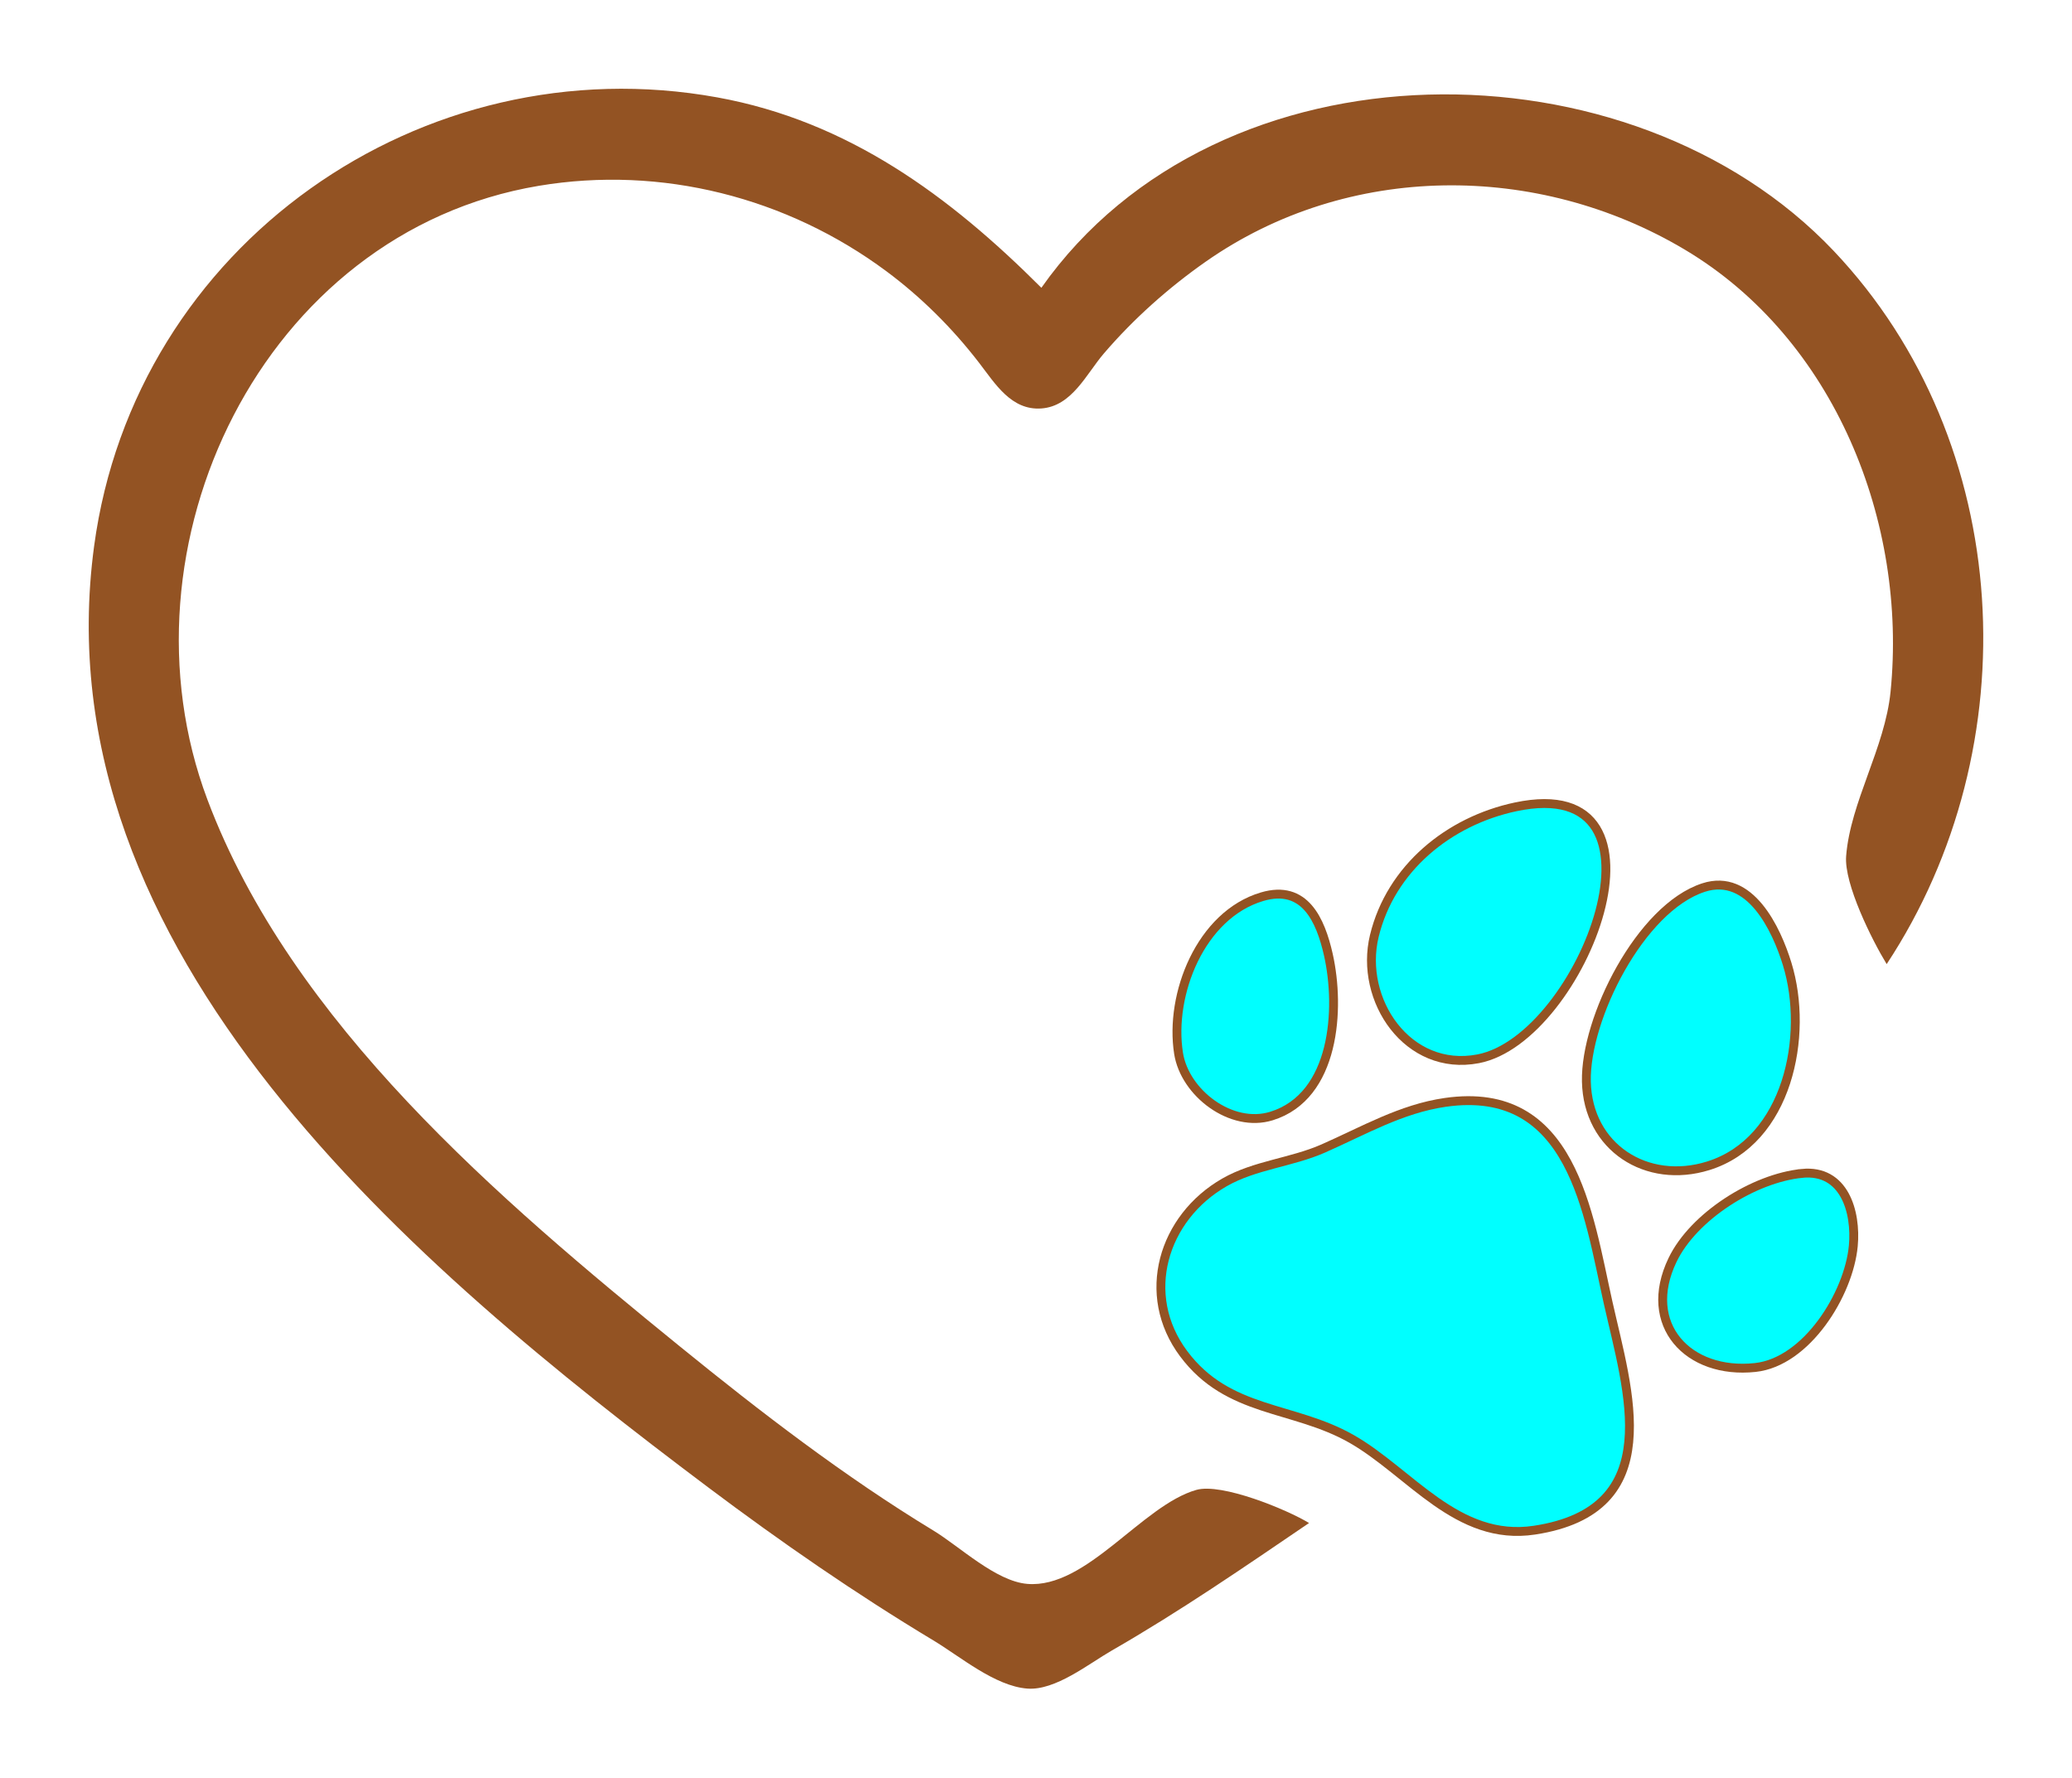
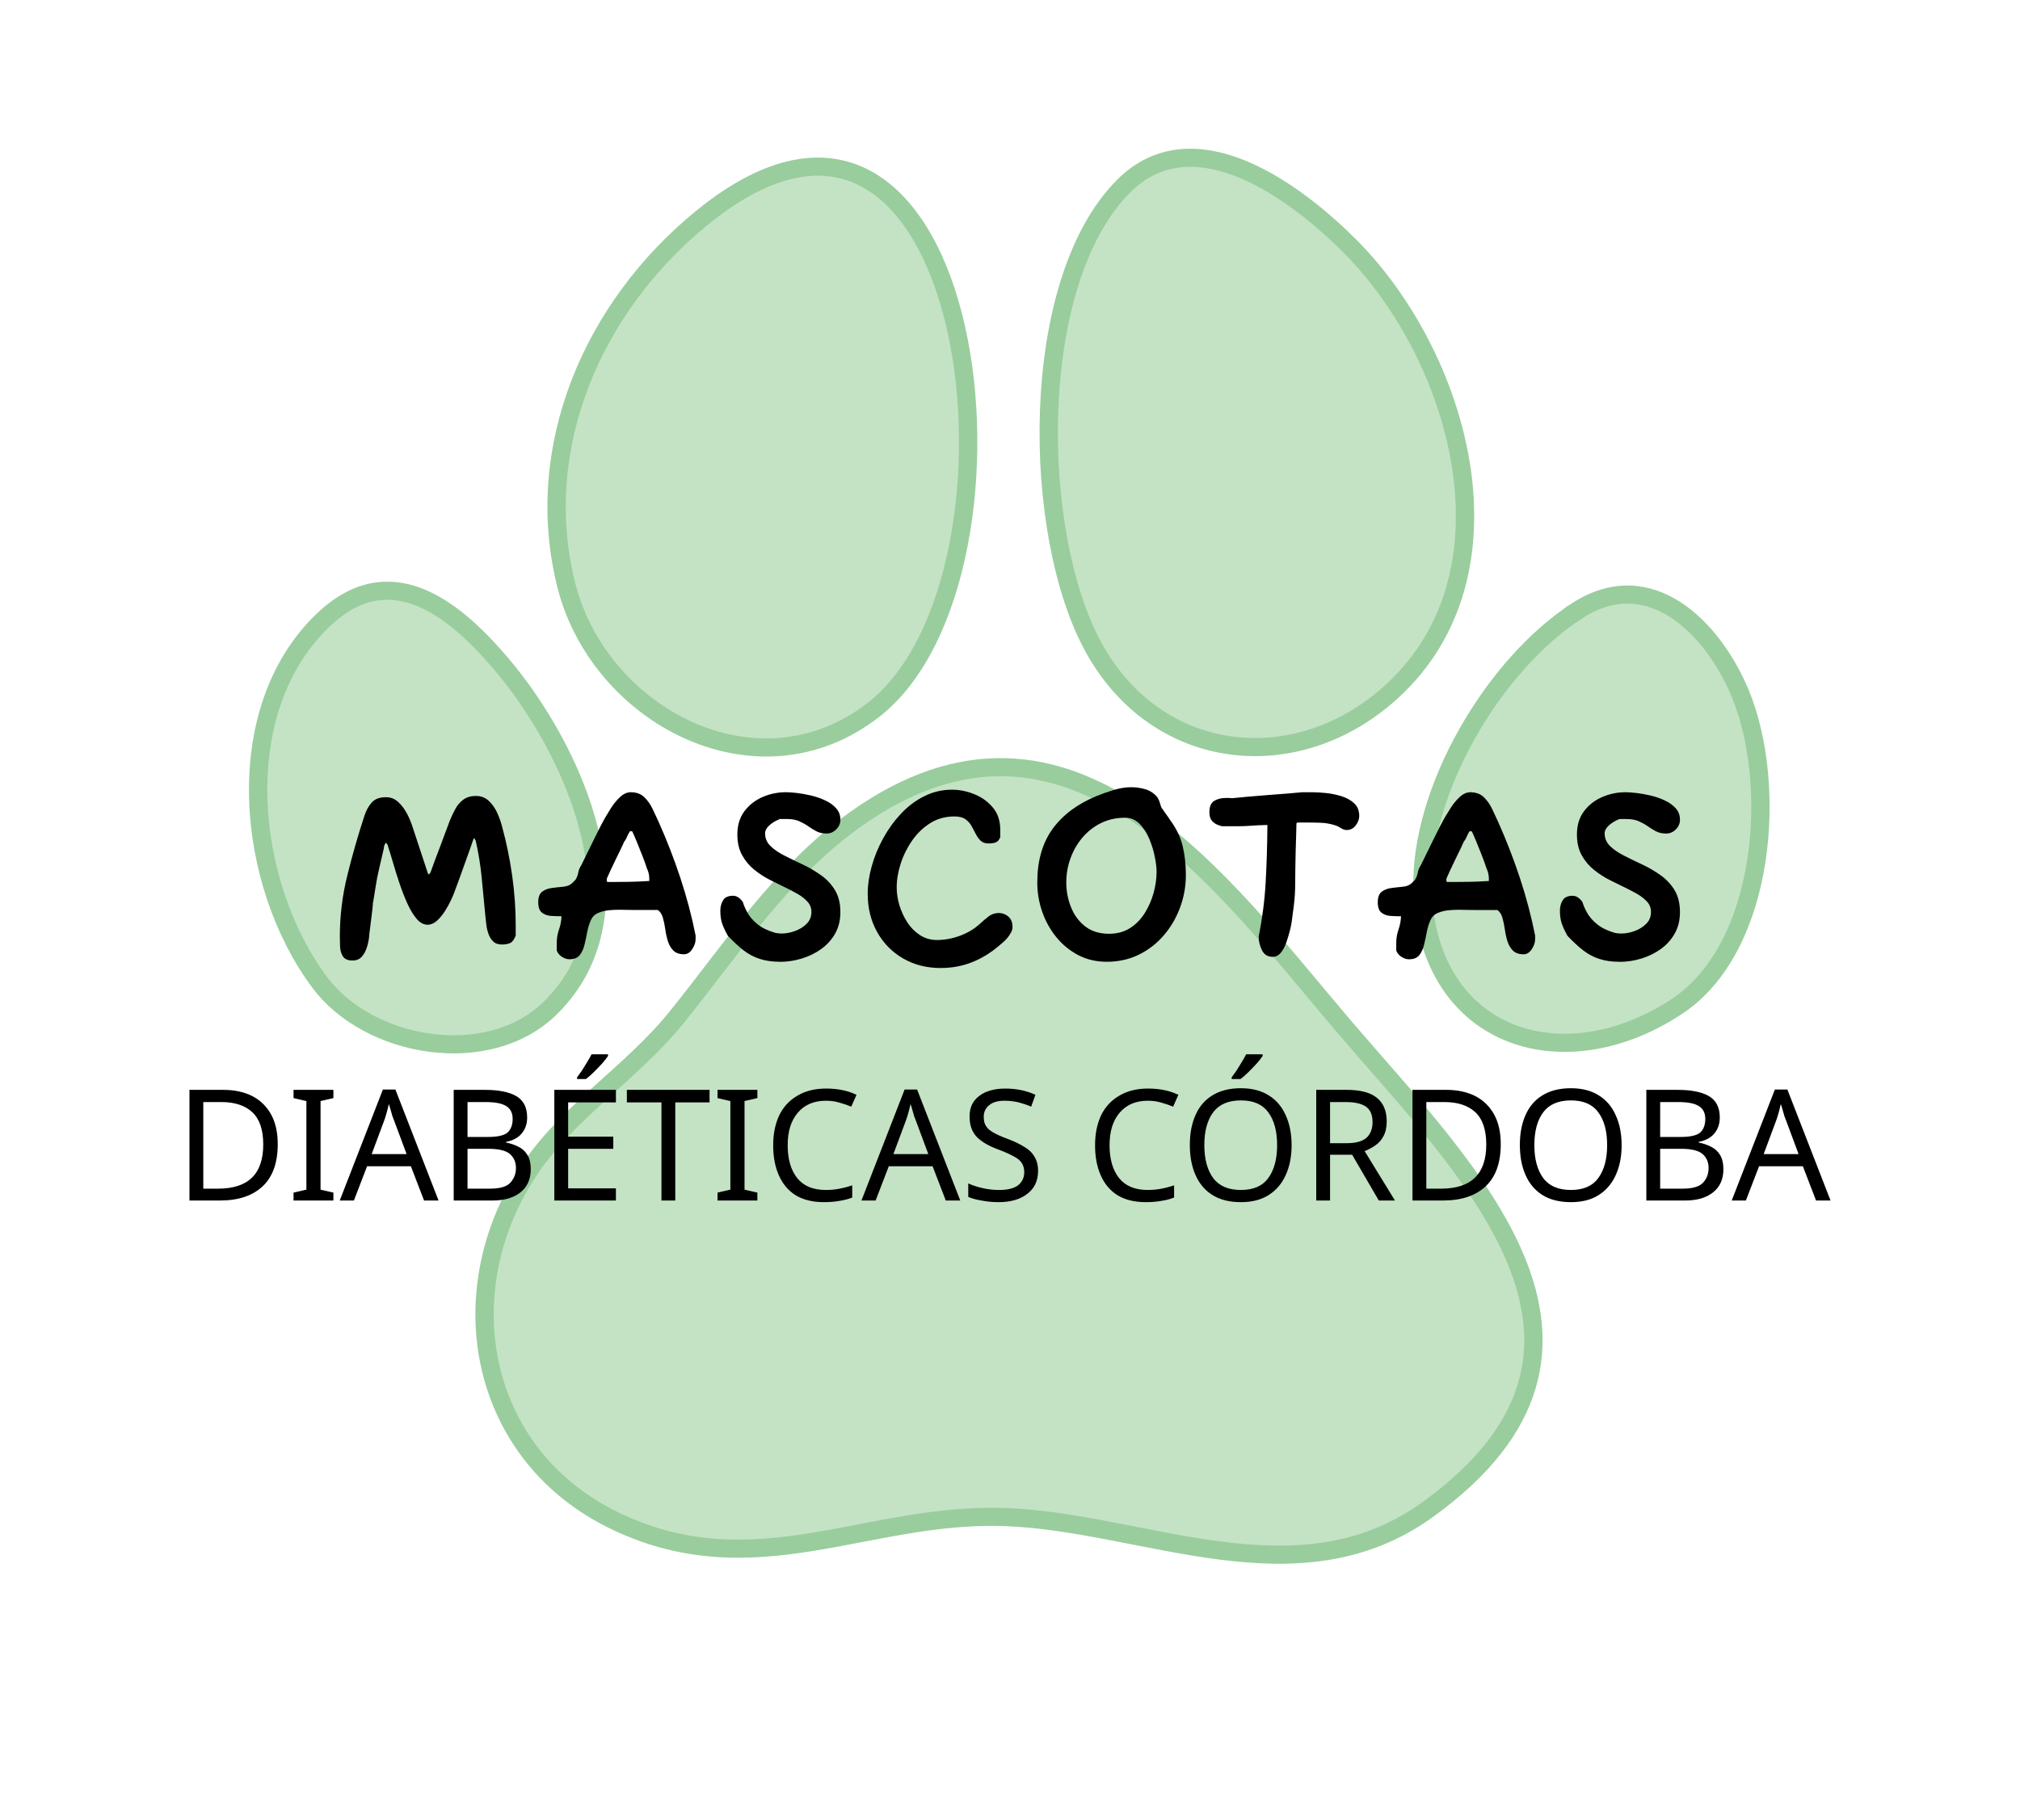
- <svg xmlns="http://www.w3.org/2000/svg" width="116.739mm" height="100.133mm" viewBox="0 0 116.739 100.133" version="1.1" id="svg1" xml:space="preserve">
+ <svg xmlns="http://www.w3.org/2000/svg" width="95.828mm" height="86.327mm" viewBox="0 0 95.828 86.327" version="1.1" id="svg1" xml:space="preserve">
  <defs id="defs1" />
-   <g id="layer1" transform="translate(-58.39352,-16.0533)">
-     <g id="layer1-8" transform="translate(22.68499,-35.3677)">
-       <path style="fill:#00ffff;stroke:#935323;stroke-width:0.5;stroke-dasharray:none;stroke-opacity:1" d="m 137.243,117.522 c -2.72,0.267 -6.121,2.423 -7.302,4.879 -1.757,3.653 0.888,6.46 4.656,6.057 2.905,-0.31 5.277,-4.146 5.529,-6.851 0.179,-1.928 -0.513,-4.318 -2.883,-4.086 z" id="path6" />
-       <path style="fill:#00ffff;stroke:#935323;stroke-width:0.5;stroke-dasharray:none;stroke-opacity:1" d="m 117.135,113.523 c -2.484,0.358 -4.613,1.604 -6.879,2.6 -1.796,0.789 -3.85,0.928 -5.556,1.905 -3.473,1.988 -4.787,6.332 -2.302,9.655 2.511,3.359 6.171,2.927 9.445,4.789 3.31,1.882 5.959,5.811 10.319,5.149 7.515,-1.141 5.268,-7.821 4.145,-12.838 -1.123,-5.014 -2.012,-12.293 -9.172,-11.26" id="path5" />
-       <path style="fill:#00ffff;stroke:#935323;stroke-width:0.5;stroke-dasharray:none;stroke-opacity:1" d="m 106.816,101.936 c -3.463,1.026 -5.23,5.499 -4.706,8.824 0.352,2.234 2.97,4.231 5.235,3.531 3.596,-1.111 3.887,-6.059 3.205,-9.087 -0.438,-1.942 -1.325,-3.982 -3.734,-3.268" id="path4" />
-       <path style="fill:#00ffff;stroke:#935323;stroke-width:0.5;stroke-dasharray:none;stroke-opacity:1" d="m 131.687,101.422 c -3.557,1.154 -6.675,7.373 -6.6,10.925 0.078,3.713 3.404,5.825 6.865,4.748 4.483,-1.395 5.686,-7.331 4.45,-11.363 -0.606,-1.976 -2.094,-5.161 -4.714,-4.311" id="path3" />
-       <path style="fill:#00ffff;stroke:#935323;stroke-width:0.5;stroke-dasharray:none;stroke-opacity:1" d="m 121.104,96.874 c -3.768,0.799 -7.04,3.462 -7.964,7.271 -0.874,3.606 1.877,7.684 5.847,6.923 5.899,-1.131 11.661,-16.219 2.117,-14.194" id="path2" />
-       <path style="fill:#935323;stroke:none" d="m 109.462,137.219 c -1.255,-0.766 -4.926,-2.27 -6.35,-1.866 -3.059,0.869 -6.179,5.576 -9.525,5.295 -1.776,-0.149 -3.806,-2.104 -5.292,-3.006 C 83.29,134.604 78.547,130.956 74.008,127.267 63.85,119.013 52.136,109.067 47.397,96.473 42.036,82.222 50.472,64.499 66.07,61.888 c 6.894,-1.154 13.97,0.647 19.579,4.814 1.977,1.469 3.728,3.215 5.229,5.165 0.899,1.167 1.808,2.684 3.502,2.564 1.724,-0.122 2.528,-1.936 3.519,-3.094 1.668,-1.948 3.642,-3.705 5.741,-5.175 8.02,-5.617 18.704,-5.613 26.988,-0.681 8.467,5.041 12.55,15.37 11.597,24.907 -0.318,3.177 -2.263,6.212 -2.503,9.26 -0.124,1.567 1.462,4.742 2.284,6.085 8.065,-12.227 7.241,-29.376 -2.976,-40.168 C 127.612,53.504 104.384,53.433 94.381,67.633 89.208,62.46 83.492,58.245 76.125,56.908 59.495,53.889 43.297,65.22 41.011,82.185 c -3.091,22.944 18.107,40.638 34.584,53.015 4.094,3.075 8.311,5.993 12.7,8.632 1.52,0.914 3.467,2.573 5.292,2.714 1.584,0.122 3.453,-1.393 4.763,-2.145 3.827,-2.197 7.468,-4.704 11.113,-7.183" id="path1" />
-     </g>
+   <g id="layer1" transform="translate(-65.59428,-116.863)" style="fill:#deaa87;fill-opacity:1" />
+   <g id="g10" transform="matrix(1.54277,-0.795719,0.8051309,1.524736,-219.4316,50.52919)" style="fill:#c4e3c4;fill-opacity:1;stroke:#99cd9d;stroke-opacity:1">
+     <path style="fill:#c4e3c4;fill-opacity:1;stroke:#99cd9d;stroke-width:0.5;stroke-dasharray:none;stroke-opacity:1" d="m 155.701,67.123 c -2.72,0.267 -6.121,2.423 -7.302,4.879 -1.757,3.653 0.888,6.46 4.656,6.057 2.905,-0.31 5.277,-4.146 5.529,-6.851 0.179,-1.928 -0.513,-4.318 -2.883,-4.086 z" id="path6" />
+     <path style="fill:#c4e3c4;fill-opacity:1;stroke:#99cd9d;stroke-width:0.5;stroke-dasharray:none;stroke-opacity:1" d="m 135.593,63.123 c -2.484,0.358 -4.613,1.604 -6.879,2.6 -1.796,0.789 -3.85,0.928 -5.556,1.905 -3.473,1.988 -4.787,6.332 -2.302,9.655 2.511,3.359 6.171,2.927 9.445,4.789 3.31,1.882 5.959,5.811 10.319,5.149 7.515,-1.141 5.268,-7.821 4.145,-12.838 -1.123,-5.014 -2.012,-12.293 -9.172,-11.26" id="path5" />
+     <path style="fill:#c4e3c4;fill-opacity:1;stroke:#99cd9d;stroke-width:0.5;stroke-dasharray:none;stroke-opacity:1" d="m 125.274,51.536 c -3.463,1.026 -5.23,5.499 -4.706,8.824 0.352,2.234 2.97,4.231 5.235,3.531 3.596,-1.111 3.887,-6.059 3.205,-9.087 -0.438,-1.942 -1.325,-3.982 -3.734,-3.268" id="path4" />
+     <path style="fill:#c4e3c4;fill-opacity:1;stroke:#99cd9d;stroke-width:0.5;stroke-dasharray:none;stroke-opacity:1" d="m 150.145,51.022 c -3.557,1.154 -6.675,7.373 -6.6,10.925 0.078,3.713 3.404,5.825 6.865,4.748 4.483,-1.395 5.686,-7.331 4.45,-11.363 -0.606,-1.976 -2.094,-5.161 -4.714,-4.311" id="path3" />
+     <path style="fill:#c4e3c4;fill-opacity:1;stroke:#99cd9d;stroke-width:0.5;stroke-dasharray:none;stroke-opacity:1" d="m 139.561,46.474 c -3.768,0.799 -7.04,3.462 -7.964,7.271 -0.874,3.606 1.877,7.684 5.847,6.923 5.899,-1.131 11.661,-16.219 2.117,-14.194" id="path2" />
  </g>
+   <text x="8.271" y="56.965" font-family="Padauk" font-size="7.341px" fill="#000000" id="text1" style="stroke:none;stroke-width:0.2;stroke-linecap:round;stroke-linejoin:round;stroke-dasharray:none;stroke-opacity:1;paint-order:fill markers stroke">DIABÉTICAS CÓRDOBA</text>
+   <path d="m 16.728,45.577 q -0.332,0 -0.456,-0.19 -0.126,-0.19 -0.138,-0.458 -0.012,-0.266 -0.012,-0.479 0,-1.483 0.356,-2.919 0.356,-1.436 0.807,-2.813 0.131,-0.403 0.356,-0.646 0.225,-0.244 0.665,-0.244 0.332,0 0.57,0.214 0.237,0.214 0.411,0.527 0.171,0.316 0.266,0.612 l 0.748,2.267 0.047,0.047 q 0.036,-0.036 0.059,-0.071 0.024,-0.036 0.036,-0.083 0.059,-0.166 0.185,-0.506 0.123,-0.337 0.273,-0.724 0.147,-0.385 0.266,-0.712 0.119,-0.325 0.166,-0.444 0.119,-0.297 0.268,-0.57 0.147,-0.273 0.385,-0.446 0.237,-0.171 0.593,-0.171 0.356,0 0.605,0.23 0.249,0.233 0.403,0.57 0.154,0.339 0.237,0.672 0.309,1.139 0.475,2.319 0.166,1.182 0.166,2.357 v 0.475 q -0.107,0.285 -0.261,0.356 -0.154,0.071 -0.392,0.071 -0.273,0 -0.42,-0.15 -0.15,-0.147 -0.225,-0.373 -0.078,-0.225 -0.102,-0.468 -0.024,-0.244 -0.047,-0.434 -0.083,-0.866 -0.166,-1.74 -0.083,-0.871 -0.285,-1.761 l -0.059,-0.107 h -0.036 q -0.083,0.249 -0.214,0.61 -0.131,0.363 -0.266,0.743 -0.138,0.38 -0.244,0.676 -0.107,0.297 -0.154,0.415 -0.059,0.178 -0.183,0.451 -0.126,0.273 -0.304,0.553 -0.178,0.278 -0.385,0.463 -0.209,0.183 -0.434,0.183 -0.285,0 -0.522,-0.28 -0.237,-0.278 -0.439,-0.722 -0.202,-0.446 -0.373,-0.957 -0.173,-0.51 -0.309,-0.985 -0.138,-0.475 -0.244,-0.795 0,-0.059 -0.095,-0.154 -0.059,0.083 -0.076,0.142 -0.019,0.059 -0.019,0.119 -0.107,0.475 -0.218,0.942 -0.114,0.47 -0.185,0.957 -0.036,0.214 -0.064,0.408 -0.031,0.197 -0.055,0.316 0,0.107 -0.029,0.332 -0.031,0.225 -0.059,0.479 -0.031,0.256 -0.059,0.47 -0.031,0.214 -0.031,0.297 -0.024,0.237 -0.107,0.506 -0.083,0.266 -0.242,0.444 -0.161,0.178 -0.434,0.178 z m 10.289,-0.059 q -0.178,0 -0.356,-0.114 -0.178,-0.112 -0.249,-0.301 v -0.368 q 0,-0.32 0.107,-0.629 0.107,-0.309 0.119,-0.629 -0.249,0 -0.506,-0.017 -0.254,-0.019 -0.425,-0.157 -0.173,-0.135 -0.173,-0.491 0,-0.356 0.183,-0.498 0.185,-0.142 0.458,-0.178 0.273,-0.036 0.534,-0.059 0.261,-0.024 0.415,-0.154 l 0.178,-0.178 q 0.095,-0.154 0.131,-0.344 0.036,-0.19 0.142,-0.344 0.071,-0.154 0.233,-0.475 0.159,-0.32 0.337,-0.688 0.178,-0.368 0.332,-0.665 0.154,-0.297 0.214,-0.403 0.119,-0.202 0.301,-0.494 0.185,-0.29 0.427,-0.515 0.244,-0.225 0.506,-0.225 0.392,0 0.636,0.23 0.242,0.233 0.396,0.558 0.154,0.328 0.285,0.612 0.57,1.27 1.028,2.646 0.456,1.377 0.729,2.753 v 0.178 q 0,0.225 -0.161,0.47 -0.159,0.242 -0.385,0.242 -0.332,0 -0.51,-0.178 -0.178,-0.178 -0.261,-0.451 -0.083,-0.273 -0.123,-0.57 -0.043,-0.297 -0.114,-0.541 -0.071,-0.242 -0.237,-0.361 H 30.162 q -0.178,0 -0.38,-0.005 -0.202,-0.007 -0.403,-0.007 -0.249,0 -0.494,0.024 -0.242,0.024 -0.456,0.107 -0.273,0.095 -0.392,0.351 -0.119,0.254 -0.178,0.567 -0.059,0.316 -0.131,0.612 -0.071,0.297 -0.225,0.491 -0.154,0.197 -0.487,0.197 m 1.804,-3.667 h 0.297 q 0.403,0 0.752,-0.007 0.351,-0.005 0.933,-0.04 v -0.107 q 0,-0.131 -0.029,-0.256 -0.031,-0.123 -0.09,-0.254 -0.083,-0.261 -0.225,-0.622 -0.142,-0.363 -0.273,-0.679 -0.131,-0.313 -0.19,-0.432 -0.012,-0.012 -0.071,-0.012 h -0.036 q -0.083,0.119 -0.138,0.254 -0.052,0.138 -0.147,0.256 -0.047,0.119 -0.159,0.349 -0.114,0.233 -0.244,0.501 -0.131,0.266 -0.242,0.508 -0.114,0.244 -0.173,0.387 v 0.059 q 0,0.095 0.036,0.095 z m 8.177,3.786 q -0.546,0 -0.961,-0.138 -0.415,-0.135 -0.767,-0.408 -0.349,-0.273 -0.741,-0.688 -0.178,-0.32 -0.268,-0.574 -0.088,-0.256 -0.088,-0.612 0,-0.285 0.131,-0.498 0.131,-0.214 0.475,-0.214 0.249,0 0.463,0.297 0.059,0.214 0.214,0.498 0.154,0.285 0.468,0.546 0.316,0.261 0.838,0.415 0.142,0.036 0.32,0.036 0.309,0 0.634,-0.119 0.328,-0.119 0.553,-0.344 0.225,-0.225 0.225,-0.558 0,-0.285 -0.185,-0.487 -0.183,-0.202 -0.437,-0.351 -0.256,-0.147 -0.47,-0.254 -0.415,-0.202 -0.843,-0.415 -0.427,-0.214 -0.783,-0.506 -0.356,-0.29 -0.574,-0.693 -0.221,-0.403 -0.221,-0.973 0,-0.653 0.332,-1.099 0.332,-0.444 0.859,-0.676 0.529,-0.23 1.111,-0.23 0.202,0 0.517,0.036 0.313,0.036 0.669,0.119 0.356,0.083 0.676,0.233 0.32,0.147 0.522,0.373 0.202,0.225 0.202,0.546 0,0.261 -0.197,0.456 -0.195,0.197 -0.456,0.197 -0.285,0 -0.487,-0.107 -0.202,-0.107 -0.385,-0.237 -0.185,-0.131 -0.422,-0.237 -0.237,-0.107 -0.582,-0.107 h -0.344 q -0.297,0.119 -0.498,0.301 -0.202,0.185 -0.202,0.375 0,0.356 0.256,0.605 0.254,0.249 0.665,0.456 0.408,0.209 0.866,0.422 0.456,0.214 0.864,0.506 0.411,0.29 0.665,0.71 0.256,0.422 0.256,1.04 0,0.582 -0.249,1.021 -0.249,0.439 -0.665,0.736 -0.415,0.297 -0.926,0.451 -0.51,0.154 -1.032,0.154 z m 7.631,0.297 q -0.997,0 -1.78,-0.451 -0.783,-0.451 -1.234,-1.251 -0.451,-0.802 -0.451,-1.823 0,-0.617 0.19,-1.298 0.19,-0.684 0.541,-1.324 0.349,-0.641 0.843,-1.17 0.491,-0.527 1.108,-0.835 0.617,-0.309 1.317,-0.309 0.534,0 1.063,0.214 0.527,0.214 0.878,0.634 0.349,0.422 0.349,1.051 v 0.356 q -0.083,0.202 -0.225,0.249 -0.142,0.047 -0.32,0.047 -0.249,0 -0.387,-0.131 -0.135,-0.131 -0.23,-0.32 -0.095,-0.19 -0.202,-0.38 -0.107,-0.19 -0.29,-0.32 -0.185,-0.131 -0.517,-0.131 -0.641,0 -1.144,0.313 -0.506,0.316 -0.862,0.826 -0.356,0.51 -0.546,1.099 -0.19,0.586 -0.19,1.132 0,0.415 0.131,0.85 0.131,0.432 0.373,0.807 0.244,0.373 0.6,0.603 0.356,0.233 0.807,0.233 0.546,0 1.092,-0.202 0.546,-0.202 0.949,-0.57 0.19,-0.178 0.403,-0.344 0.214,-0.166 0.487,-0.166 0.261,0 0.458,0.173 0.195,0.171 0.195,0.491 0,0.131 -0.071,0.261 -0.071,0.131 -0.166,0.249 -0.083,0.107 -0.19,0.195 -0.107,0.09 -0.214,0.185 -0.593,0.51 -1.282,0.783 -0.688,0.273 -1.483,0.273 z m 7.868,-0.297 q -0.748,0 -1.353,-0.32 -0.605,-0.32 -1.037,-0.854 -0.434,-0.534 -0.665,-1.203 -0.233,-0.672 -0.233,-1.384 0,-1.543 0.729,-2.547 0.731,-1.002 2.096,-1.559 0.344,-0.142 0.79,-0.28 0.444,-0.135 0.835,-0.135 0.356,0 0.688,0.1 0.332,0.102 0.558,0.375 0.083,0.131 0.119,0.266 0.036,0.138 0.095,0.268 h 0.012 q 0.024,0.036 0.102,0.147 0.076,0.114 0.159,0.225 0.083,0.114 0.107,0.161 0.451,0.605 0.605,1.239 0.154,0.636 0.154,1.384 0,0.795 -0.273,1.538 -0.273,0.741 -0.771,1.322 -0.498,0.582 -1.187,0.921 -0.688,0.337 -1.531,0.337 m 0.119,-1.329 q 0.57,0 0.992,-0.268 0.42,-0.266 0.7,-0.712 0.278,-0.444 0.42,-0.959 0.142,-0.517 0.142,-1.016 0,-0.261 -0.083,-0.688 -0.083,-0.427 -0.261,-0.854 -0.178,-0.427 -0.463,-0.719 -0.285,-0.29 -0.688,-0.29 -0.629,0 -1.144,0.254 -0.517,0.256 -0.885,0.695 -0.368,0.439 -0.563,0.985 -0.197,0.546 -0.197,1.139 0,0.605 0.221,1.163 0.218,0.558 0.669,0.914 0.451,0.356 1.139,0.356 z m 7.749,1.092 q -0.344,0 -0.498,-0.316 -0.154,-0.313 -0.154,-0.634 0.261,-1.317 0.332,-2.594 0.071,-1.275 0.083,-2.711 -0.463,0.012 -0.771,0.036 -0.309,0.024 -0.617,0.024 h -0.76 q -0.285,-0.059 -0.444,-0.214 -0.161,-0.154 -0.161,-0.451 0,-0.403 0.233,-0.541 0.23,-0.135 0.551,-0.135 0.071,0 0.142,0 0.071,0 0.142,0.012 0.225,-0.024 0.688,-0.066 0.463,-0.04 0.997,-0.083 0.534,-0.04 0.985,-0.076 0.451,-0.036 0.665,-0.059 h 0.475 q 0.261,0 0.636,0.036 0.373,0.036 0.741,0.15 0.368,0.112 0.612,0.337 0.242,0.225 0.242,0.605 0,0.225 -0.166,0.444 -0.166,0.221 -0.427,0.221 -0.142,0 -0.297,-0.102 -0.154,-0.1 -0.297,-0.135 -0.309,-0.095 -0.641,-0.107 -0.332,-0.012 -0.641,-0.012 h -0.463 l -0.047,0.036 q 0,0.154 -0.012,0.498 -0.012,0.344 -0.024,0.776 -0.012,0.434 -0.017,0.862 -0.007,0.427 -0.007,0.736 0,0.51 -0.064,1.028 -0.066,0.515 -0.102,0.776 -0.024,0.19 -0.095,0.456 -0.071,0.268 -0.154,0.506 -0.083,0.237 -0.178,0.38 -0.083,0.142 -0.202,0.233 -0.119,0.088 -0.285,0.088 z m 6.48,0.119 q -0.178,0 -0.356,-0.114 -0.178,-0.112 -0.249,-0.301 v -0.368 q 0,-0.32 0.107,-0.629 0.107,-0.309 0.119,-0.629 -0.249,0 -0.503,-0.017 -0.256,-0.019 -0.427,-0.157 -0.173,-0.135 -0.173,-0.491 0,-0.356 0.185,-0.498 0.183,-0.142 0.456,-0.178 0.273,-0.036 0.534,-0.059 0.261,-0.024 0.415,-0.154 l 0.178,-0.178 q 0.095,-0.154 0.131,-0.344 0.036,-0.19 0.142,-0.344 0.071,-0.154 0.233,-0.475 0.159,-0.32 0.337,-0.688 0.178,-0.368 0.332,-0.665 0.154,-0.297 0.214,-0.403 0.119,-0.202 0.304,-0.494 0.183,-0.29 0.427,-0.515 0.242,-0.225 0.503,-0.225 0.392,0 0.636,0.23 0.242,0.233 0.396,0.558 0.154,0.328 0.285,0.612 0.57,1.27 1.028,2.646 0.456,1.377 0.729,2.753 v 0.178 q 0,0.225 -0.159,0.47 -0.161,0.242 -0.387,0.242 -0.332,0 -0.51,-0.178 -0.178,-0.178 -0.261,-0.451 -0.083,-0.273 -0.123,-0.57 -0.043,-0.297 -0.114,-0.541 -0.071,-0.242 -0.237,-0.361 H 69.99 q -0.178,0 -0.38,-0.005 -0.202,-0.007 -0.403,-0.007 -0.249,0 -0.491,0.024 -0.244,0.024 -0.458,0.107 -0.273,0.095 -0.392,0.351 -0.119,0.254 -0.178,0.567 -0.059,0.316 -0.131,0.612 -0.071,0.297 -0.225,0.491 -0.154,0.197 -0.487,0.197 m 1.804,-3.667 h 0.297 q 0.403,0 0.755,-0.007 0.349,-0.005 0.93,-0.04 v -0.107 q 0,-0.131 -0.028,-0.256 -0.031,-0.123 -0.09,-0.254 -0.083,-0.261 -0.225,-0.622 -0.142,-0.363 -0.273,-0.679 -0.131,-0.313 -0.19,-0.432 -0.012,-0.012 -0.071,-0.012 h -0.036 q -0.083,0.119 -0.135,0.254 -0.055,0.138 -0.15,0.256 -0.047,0.119 -0.159,0.349 -0.114,0.233 -0.244,0.501 -0.131,0.266 -0.242,0.508 -0.114,0.244 -0.173,0.387 v 0.059 q 0,0.095 0.036,0.095 z m 8.177,3.786 q -0.546,0 -0.961,-0.138 -0.415,-0.135 -0.764,-0.408 -0.351,-0.273 -0.743,-0.688 -0.178,-0.32 -0.266,-0.574 -0.09,-0.256 -0.09,-0.612 0,-0.285 0.131,-0.498 0.131,-0.214 0.475,-0.214 0.249,0 0.463,0.297 0.059,0.214 0.214,0.498 0.154,0.285 0.47,0.546 0.313,0.261 0.835,0.415 0.142,0.036 0.32,0.036 0.309,0 0.636,-0.119 0.325,-0.119 0.551,-0.344 0.225,-0.225 0.225,-0.558 0,-0.285 -0.183,-0.487 -0.185,-0.202 -0.439,-0.351 -0.256,-0.147 -0.47,-0.254 -0.415,-0.202 -0.843,-0.415 -0.427,-0.214 -0.783,-0.506 -0.356,-0.29 -0.574,-0.693 -0.221,-0.403 -0.221,-0.973 0,-0.653 0.332,-1.099 0.332,-0.444 0.862,-0.676 0.527,-0.23 1.108,-0.23 0.202,0 0.517,0.036 0.313,0.036 0.669,0.119 0.356,0.083 0.676,0.233 0.32,0.147 0.522,0.373 0.202,0.225 0.202,0.546 0,0.261 -0.195,0.456 -0.197,0.197 -0.458,0.197 -0.285,0 -0.487,-0.107 -0.202,-0.107 -0.385,-0.237 -0.185,-0.131 -0.422,-0.237 -0.237,-0.107 -0.582,-0.107 h -0.344 q -0.297,0.119 -0.498,0.301 -0.202,0.185 -0.202,0.375 0,0.356 0.256,0.605 0.254,0.249 0.665,0.456 0.408,0.209 0.866,0.422 0.456,0.214 0.866,0.506 0.408,0.29 0.665,0.71 0.254,0.422 0.254,1.04 0,0.582 -0.249,1.021 -0.249,0.439 -0.665,0.736 -0.415,0.297 -0.926,0.451 -0.51,0.154 -1.032,0.154 z" id="path1" style="fill:#000000;stroke:none;stroke-width:0.3;stroke-linecap:round;stroke-linejoin:round;stroke-dasharray:none;stroke-opacity:1;paint-order:markers fill stroke" />
</svg>
